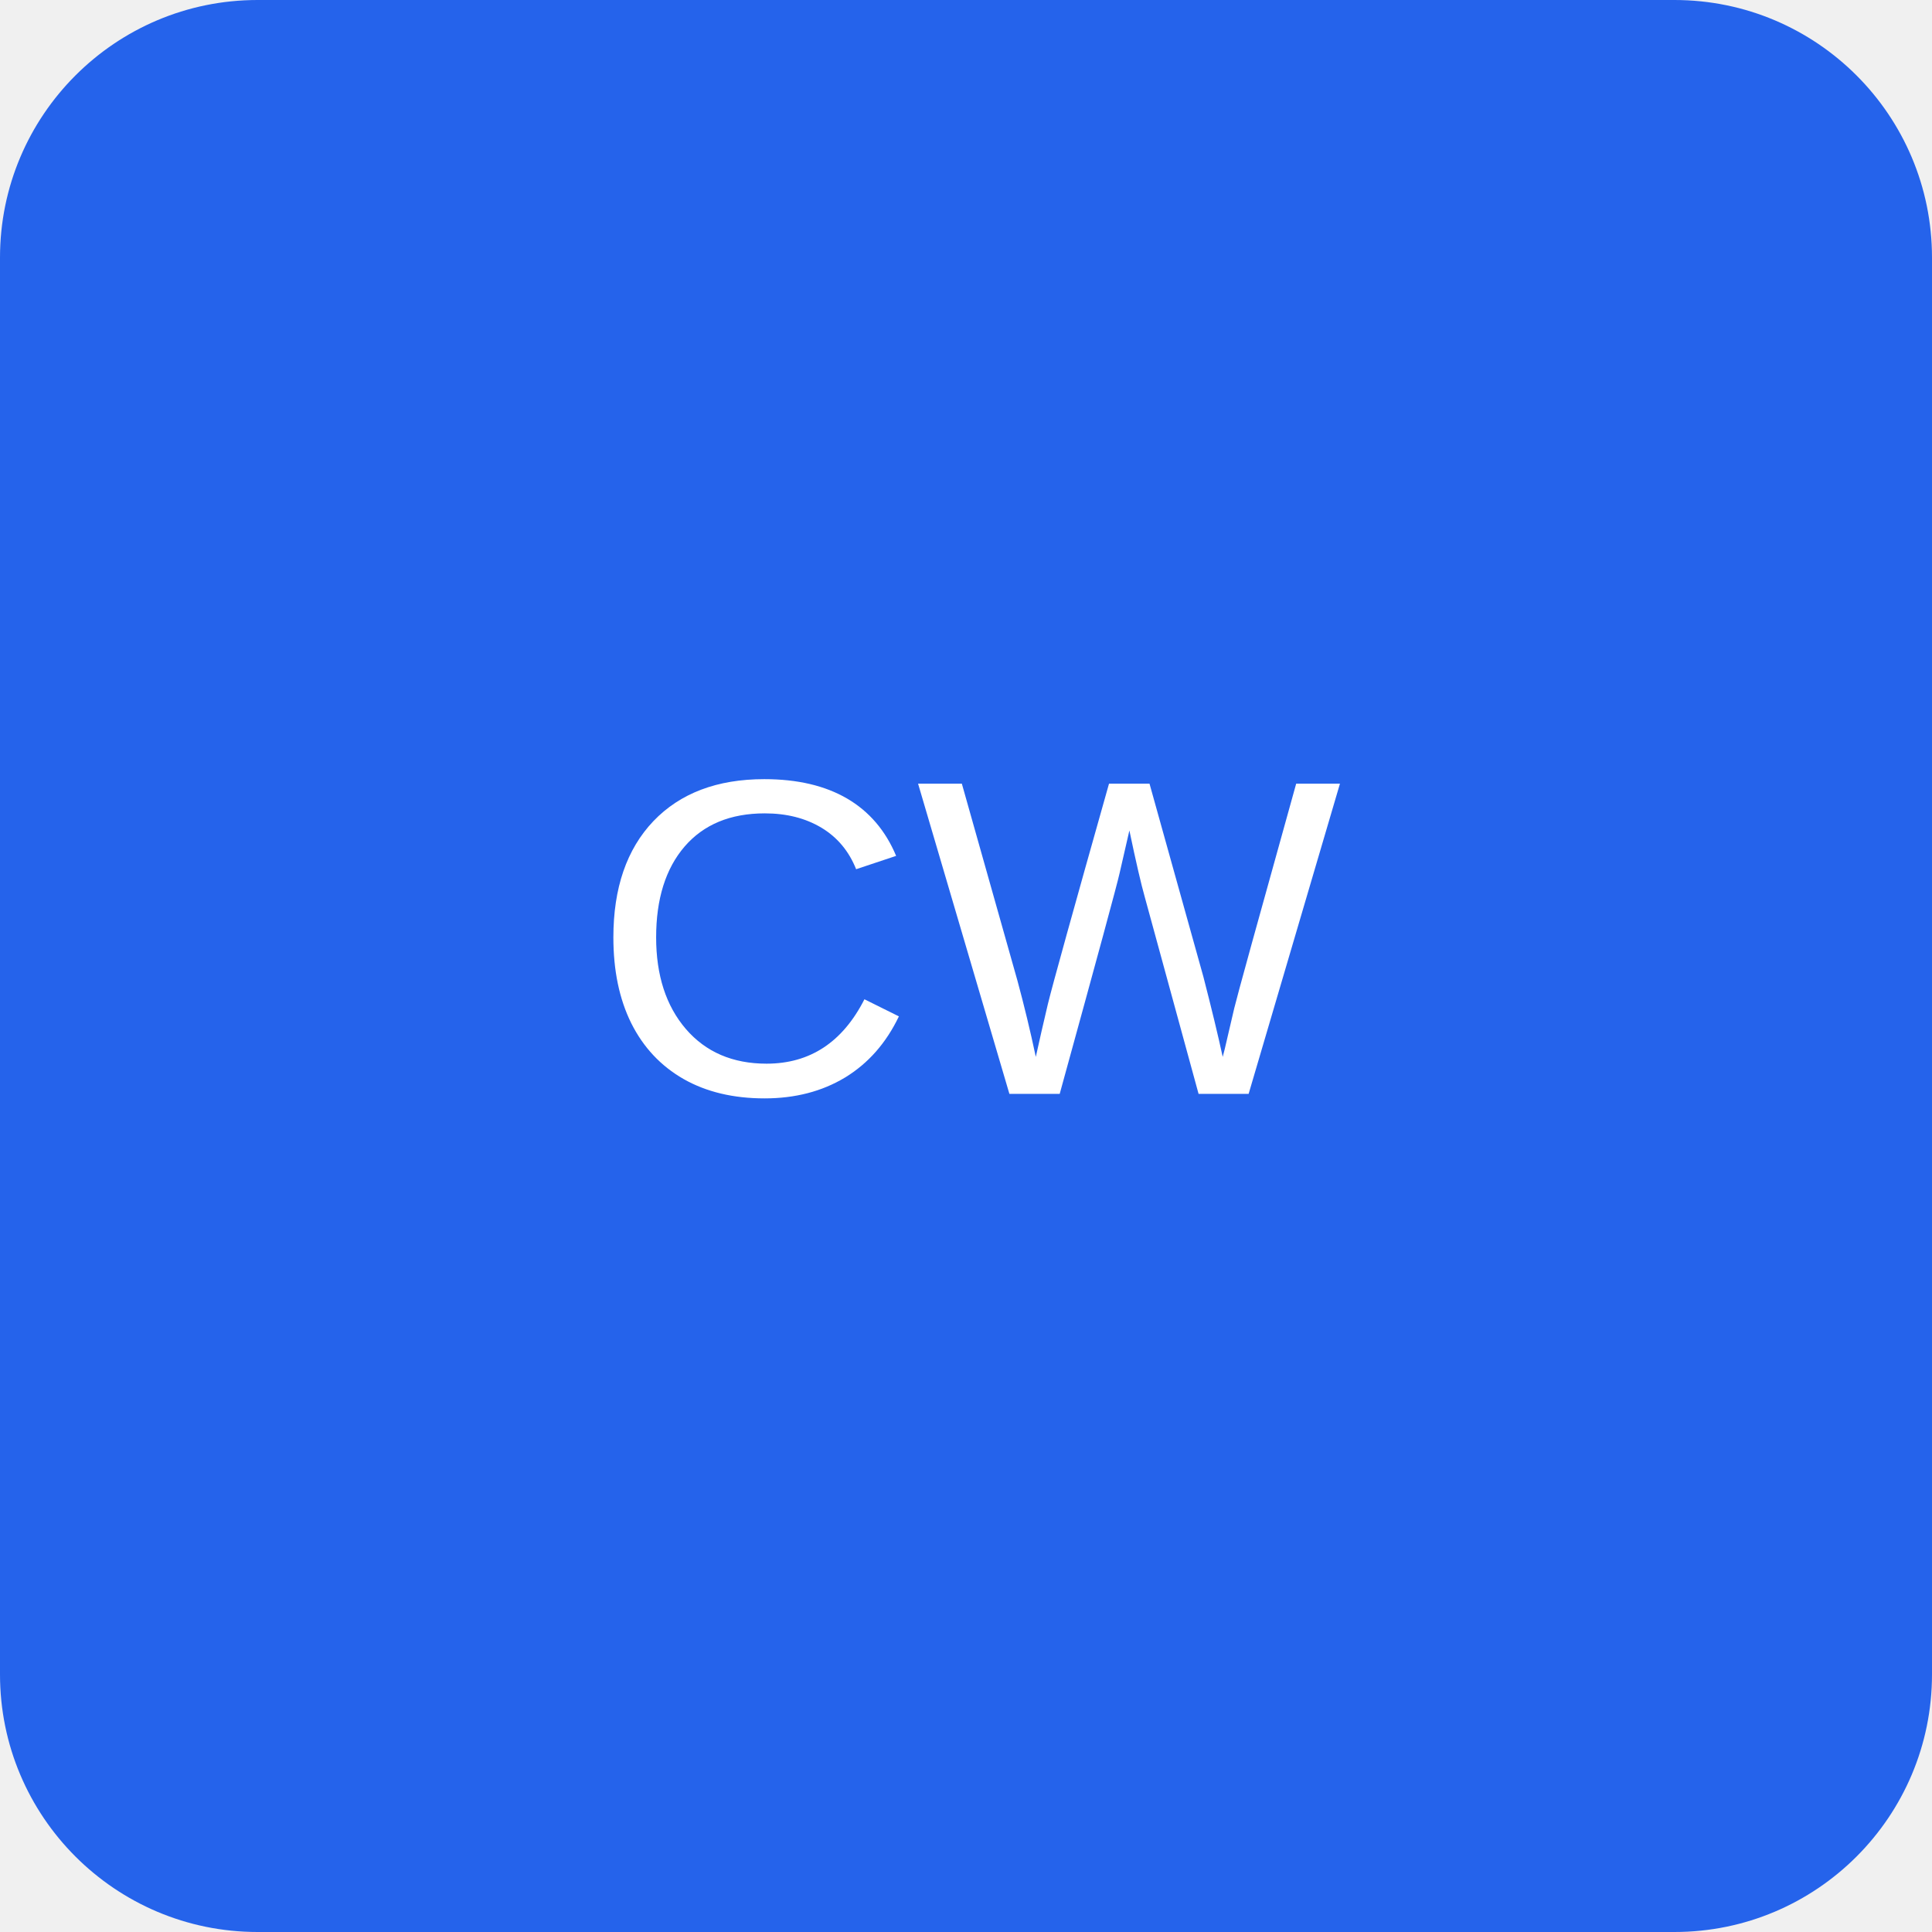
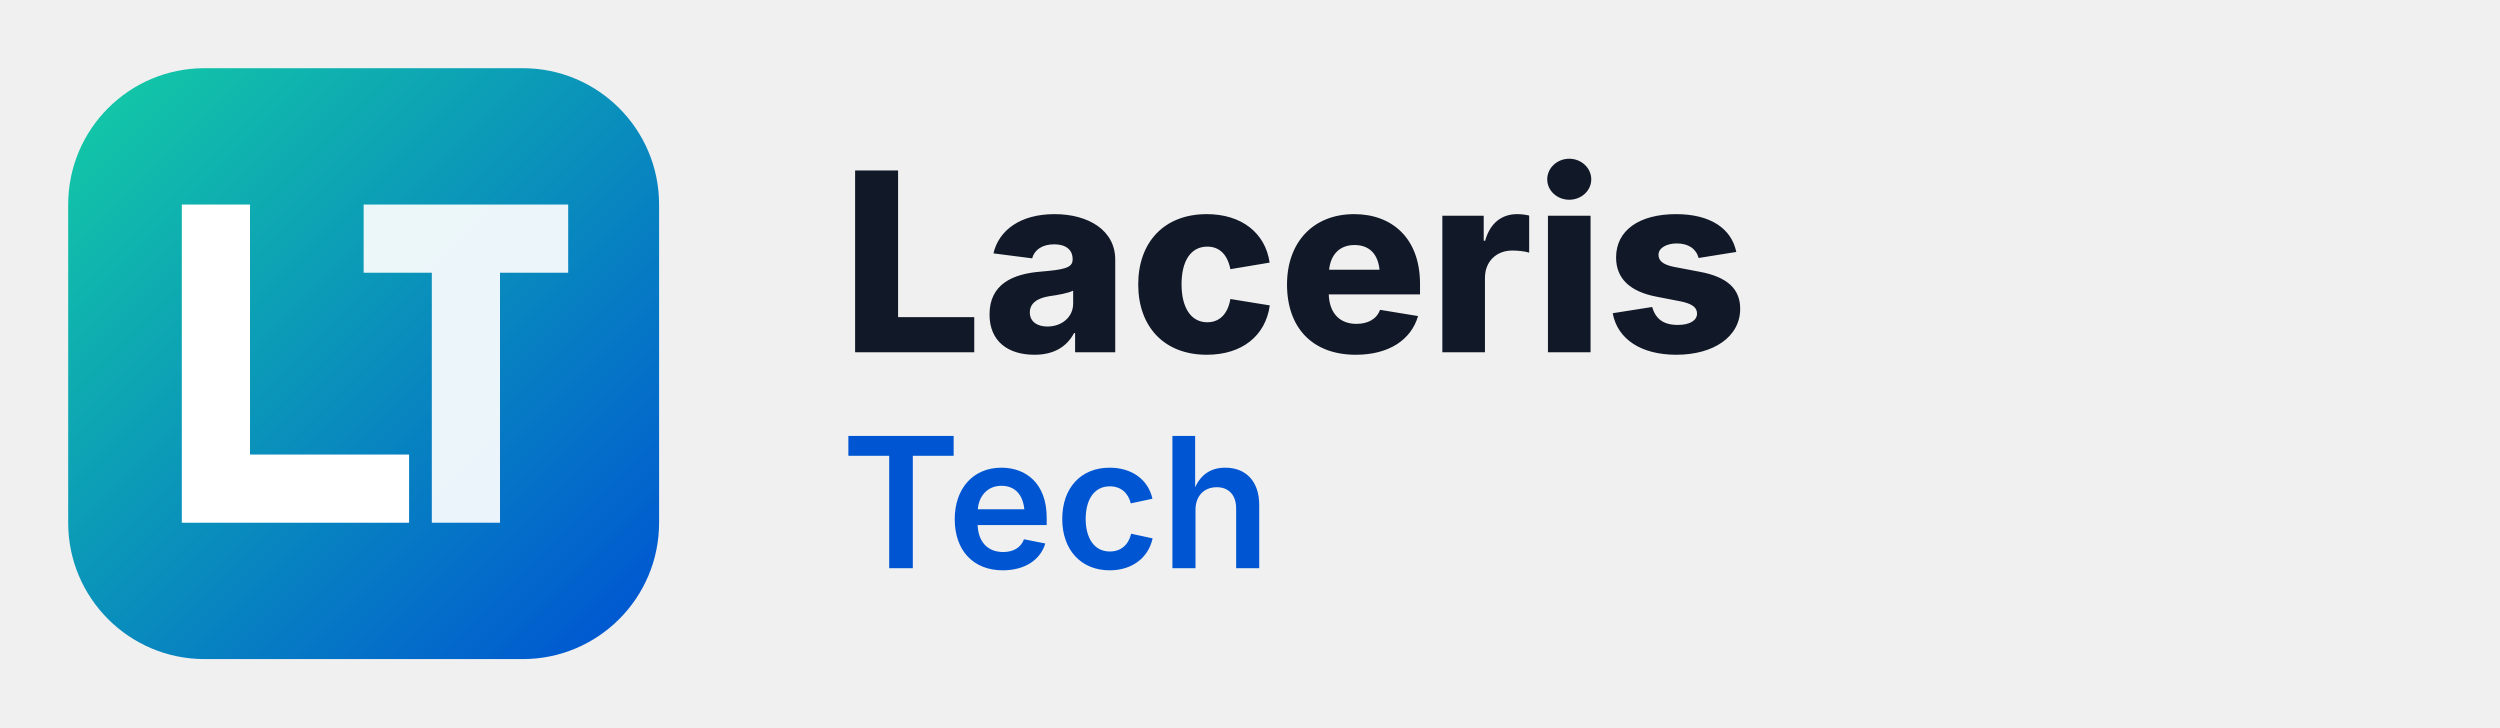
- <svg xmlns="http://www.w3.org/2000/svg" width="120" height="120" viewBox="0 0 120 120">
-   <rect rx="16" ry="16" width="120" height="120" fill="#2563eb" />
-   <text x="50%" y="50%" dominant-baseline="middle" text-anchor="middle" font-family="Arial, sans-serif" font-size="28" fill="#fff">CW</text>
+ <svg xmlns="http://www.w3.org/2000/svg" width="220" height="64" viewBox="0 0 220 64" role="img" aria-labelledby="logoTitle">
+   <defs>
+     <linearGradient id="ltGradient" x1="8" y1="8" x2="56" y2="56" gradientUnits="userSpaceOnUse">
+       <stop offset="0" stop-color="#13C8A6" />
+       <stop offset="1" stop-color="#0056D2" />
+     </linearGradient>
+   </defs>
+   <rect x="6" y="6" width="52" height="52" rx="12" fill="url(#ltGradient)" />
+   <path d="M22 18v22h14v6H16V18h6z" fill="#fff" />
+   <path d="M32 18h18v6h-6v22h-6V24h-6v-6z" fill="#fff" opacity=".92" />
+   <text x="74" y="31" font-family="Inter, Segoe UI, Arial, sans-serif" font-size="22" font-weight="800" fill="#111827">Laceris</text>
+   <text x="74" y="50" font-family="Inter, Segoe UI, Arial, sans-serif" font-size="16" font-weight="600" fill="#0056D2">Tech</text>
</svg>
